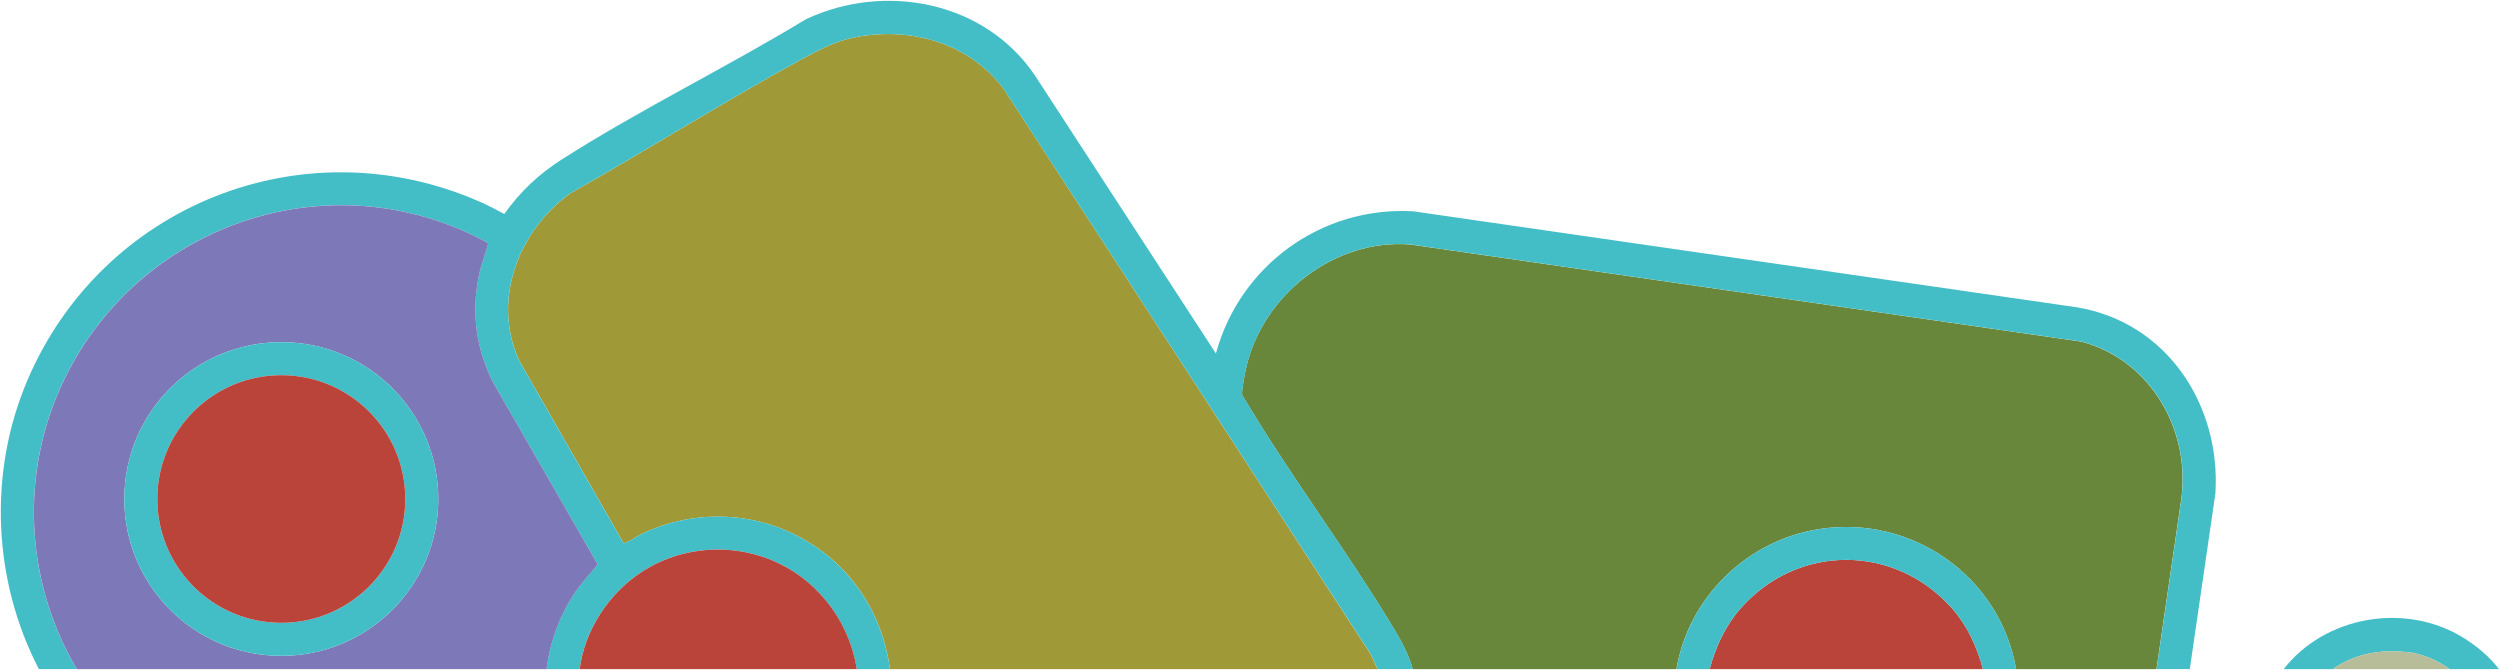
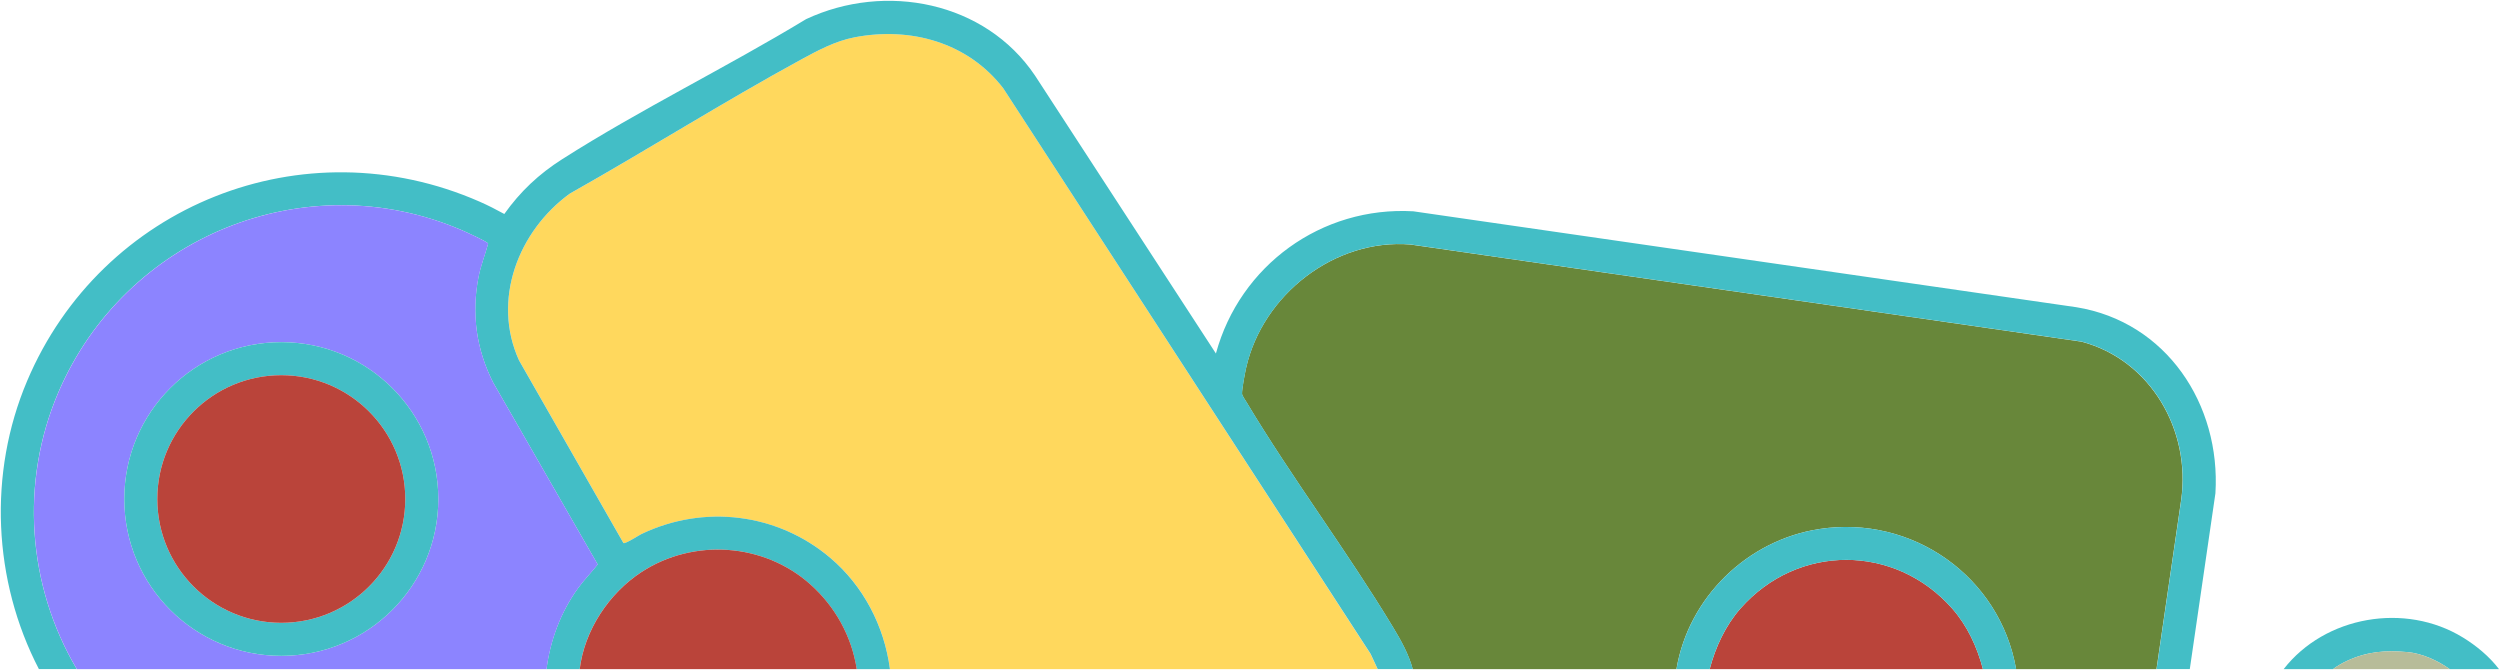
<svg xmlns="http://www.w3.org/2000/svg" id="Layer_1" data-name="Layer 1" viewBox="0 0 632.16 169.2">
  <defs>
    <style>
      .cls-1 {
        fill: #43bec6;
      }

      .cls-2 {
        fill: #ba443a;
      }

      .cls-3 {
-         fill: #9f9938;
+         fill: #FFD85D;
      }

      .cls-4 {
        fill: #b7bc99;
      }

      .cls-5 {
-         fill: #7d79b9;
+         fill: #8c84ff;
      }

      .cls-6 {
        fill: #68873a;
      }
    </style>
  </defs>
  <path class="cls-3" d="M348.35,169.2h-123.31c-1.43-10.9-6.71-21.07-15.11-28.16-13.35-11.28-31.94-13.56-47.74-5.99-.7.34-4.11,2.57-4.54,2.26l-26.38-46.15c-6.97-15.27-.22-32.78,12.85-42.22,19.6-11.03,38.7-23.11,58.45-33.88,4.3-2.34,8.68-4.7,13.55-5.63,14.15-2.72,28.64,1.31,37.57,12.88l92.87,143.05,1.79,3.84Z" />
  <path class="cls-6" d="M545.31,169.2h-35.51c-4.06-23.35-26.21-39.04-49.74-35.43-18.2,2.79-33.1,17.26-36.15,35.43h-66.69c-1.02-3.76-2.94-7.21-4.94-10.52-11.64-19.3-25.58-37.76-37.15-57.08-.28-.47-1.05-1.55-1.07-2-.05-1.21.73-5.24,1.04-6.61,4.2-18.47,22.36-32.69,41.52-31.16l169.73,24.57c17.47,4.64,27.66,22.43,25.18,40.03l-6.24,42.78Z" />
  <path class="cls-1" d="M9.84,169.2c-11.64-22.42-12.86-49.53-2.99-72.85C25.66,51.9,76.72,31.41,121.32,51.01c2.12.93,4.18,1.99,6.2,3.1,4.06-5.7,8.72-10.09,14.63-13.85,19.77-12.6,41.6-23.24,61.7-35.43,20.05-9.37,45.27-4.44,57.86,14.27l45.75,70.29c6.06-22.26,26.71-37.28,49.91-35.96l167.65,24.25c22.82,3.7,36.56,24.61,35.18,47.05l-6.48,44.46h-8.4l6.24-42.78c2.48-17.6-7.71-35.39-25.18-40.03l-169.73-24.57c-19.16-1.53-37.32,12.69-41.52,31.16-.31,1.37-1.09,5.4-1.04,6.61.02.45.78,1.53,1.07,2,11.56,19.32,25.5,37.78,37.15,57.08,2,3.31,3.92,6.76,4.94,10.52h-8.88l-1.79-3.84L253.68,22.31c-8.93-11.58-23.42-15.6-37.57-12.88-4.87.94-9.25,3.29-13.55,5.63-19.75,10.77-38.85,22.84-58.45,33.88-13.06,9.45-19.82,26.95-12.85,42.22l26.38,46.15c.44.31,3.84-1.92,4.54-2.26,15.8-7.58,34.39-5.3,47.74,5.99,8.4,7.1,13.68,17.27,15.11,28.16h-8.4c-1.29-8.35-5.47-15.84-11.75-21.45-11.73-10.47-29.52-11.69-42.69-3.09-8.24,5.38-14.4,14.71-15.61,24.54h-8.4c.99-7.42,3.6-14.38,7.96-20.45,1.53-2.12,3.38-3.97,4.99-6.03l-26.43-45.98c-4.28-8.44-5.53-17.45-3.69-26.77.57-2.87,1.66-5.58,2.42-8.38-.27-.53-5.72-2.98-6.69-3.4-39.71-17.06-85.19,1.8-102,41.03-9.7,22.65-7.87,48.82,4.67,69.97h-9.6Z" />
  <path class="cls-5" d="M138.19,169.2H19.43c-12.54-21.15-14.37-47.32-4.67-69.97,16.81-39.23,62.29-58.09,102-41.03.97.42,6.42,2.87,6.69,3.4-.76,2.8-1.85,5.51-2.42,8.38-1.84,9.32-.6,18.33,3.69,26.77l26.43,45.98c-1.61,2.06-3.46,3.9-4.99,6.03-4.36,6.06-6.97,13.03-7.96,20.45ZM110.83,126.18c0-21.9-17.77-39.66-39.7-39.66s-39.7,17.76-39.7,39.66,17.77,39.66,39.7,39.66,39.7-17.76,39.7-39.66Z" />
  <path class="cls-2" d="M216.64,169.2h-70.05c1.21-9.83,7.38-19.16,15.61-24.54,13.17-8.6,30.96-7.37,42.69,3.09,6.29,5.61,10.46,13.11,11.75,21.45Z" />
  <path class="cls-2" d="M501.41,169.2h-69.09c1.44-5.53,4.01-11.04,7.79-15.34,14.46-16.41,39.04-16.37,53.51,0,3.83,4.33,6.34,9.77,7.79,15.34Z" />
  <path class="cls-1" d="M509.81,169.2h-8.4c-1.45-5.57-3.97-11.01-7.79-15.34-14.47-16.37-39.05-16.41-53.51,0-3.79,4.3-6.36,9.81-7.79,15.34h-8.4c3.05-18.17,17.94-32.64,36.15-35.43,23.53-3.61,45.68,12.08,49.74,35.43Z" />
  <path class="cls-1" d="M631.92,169.2h-12.48c-2.96-2.14-7.02-3.99-10.68-4.31-5.63-.5-10.13-.16-15.28,2.22-1.16.54-2.53,1.3-3.55,2.09h-12.48c10.47-13.44,30.73-16.96,45.32-8.01,3.43,2.1,6.69,4.8,9.14,8.01Z" />
  <path class="cls-4" d="M619.44,169.2h-29.51c1.02-.78,2.38-1.55,3.55-2.09,5.15-2.38,9.65-2.73,15.28-2.22,3.65.33,7.72,2.17,10.68,4.31Z" />
  <path class="cls-1" d="M110.83,126.18c0,21.9-17.77,39.66-39.7,39.66s-39.7-17.76-39.7-39.66,17.77-39.66,39.7-39.66,39.7,17.76,39.7,39.66ZM102.48,126.18c0-17.29-14.03-31.31-31.35-31.31s-31.35,14.02-31.35,31.31,14.03,31.31,31.35,31.31,31.35-14.02,31.35-31.31Z" />
  <ellipse class="cls-2" cx="71.13" cy="126.18" rx="31.35" ry="31.31" />
</svg>
